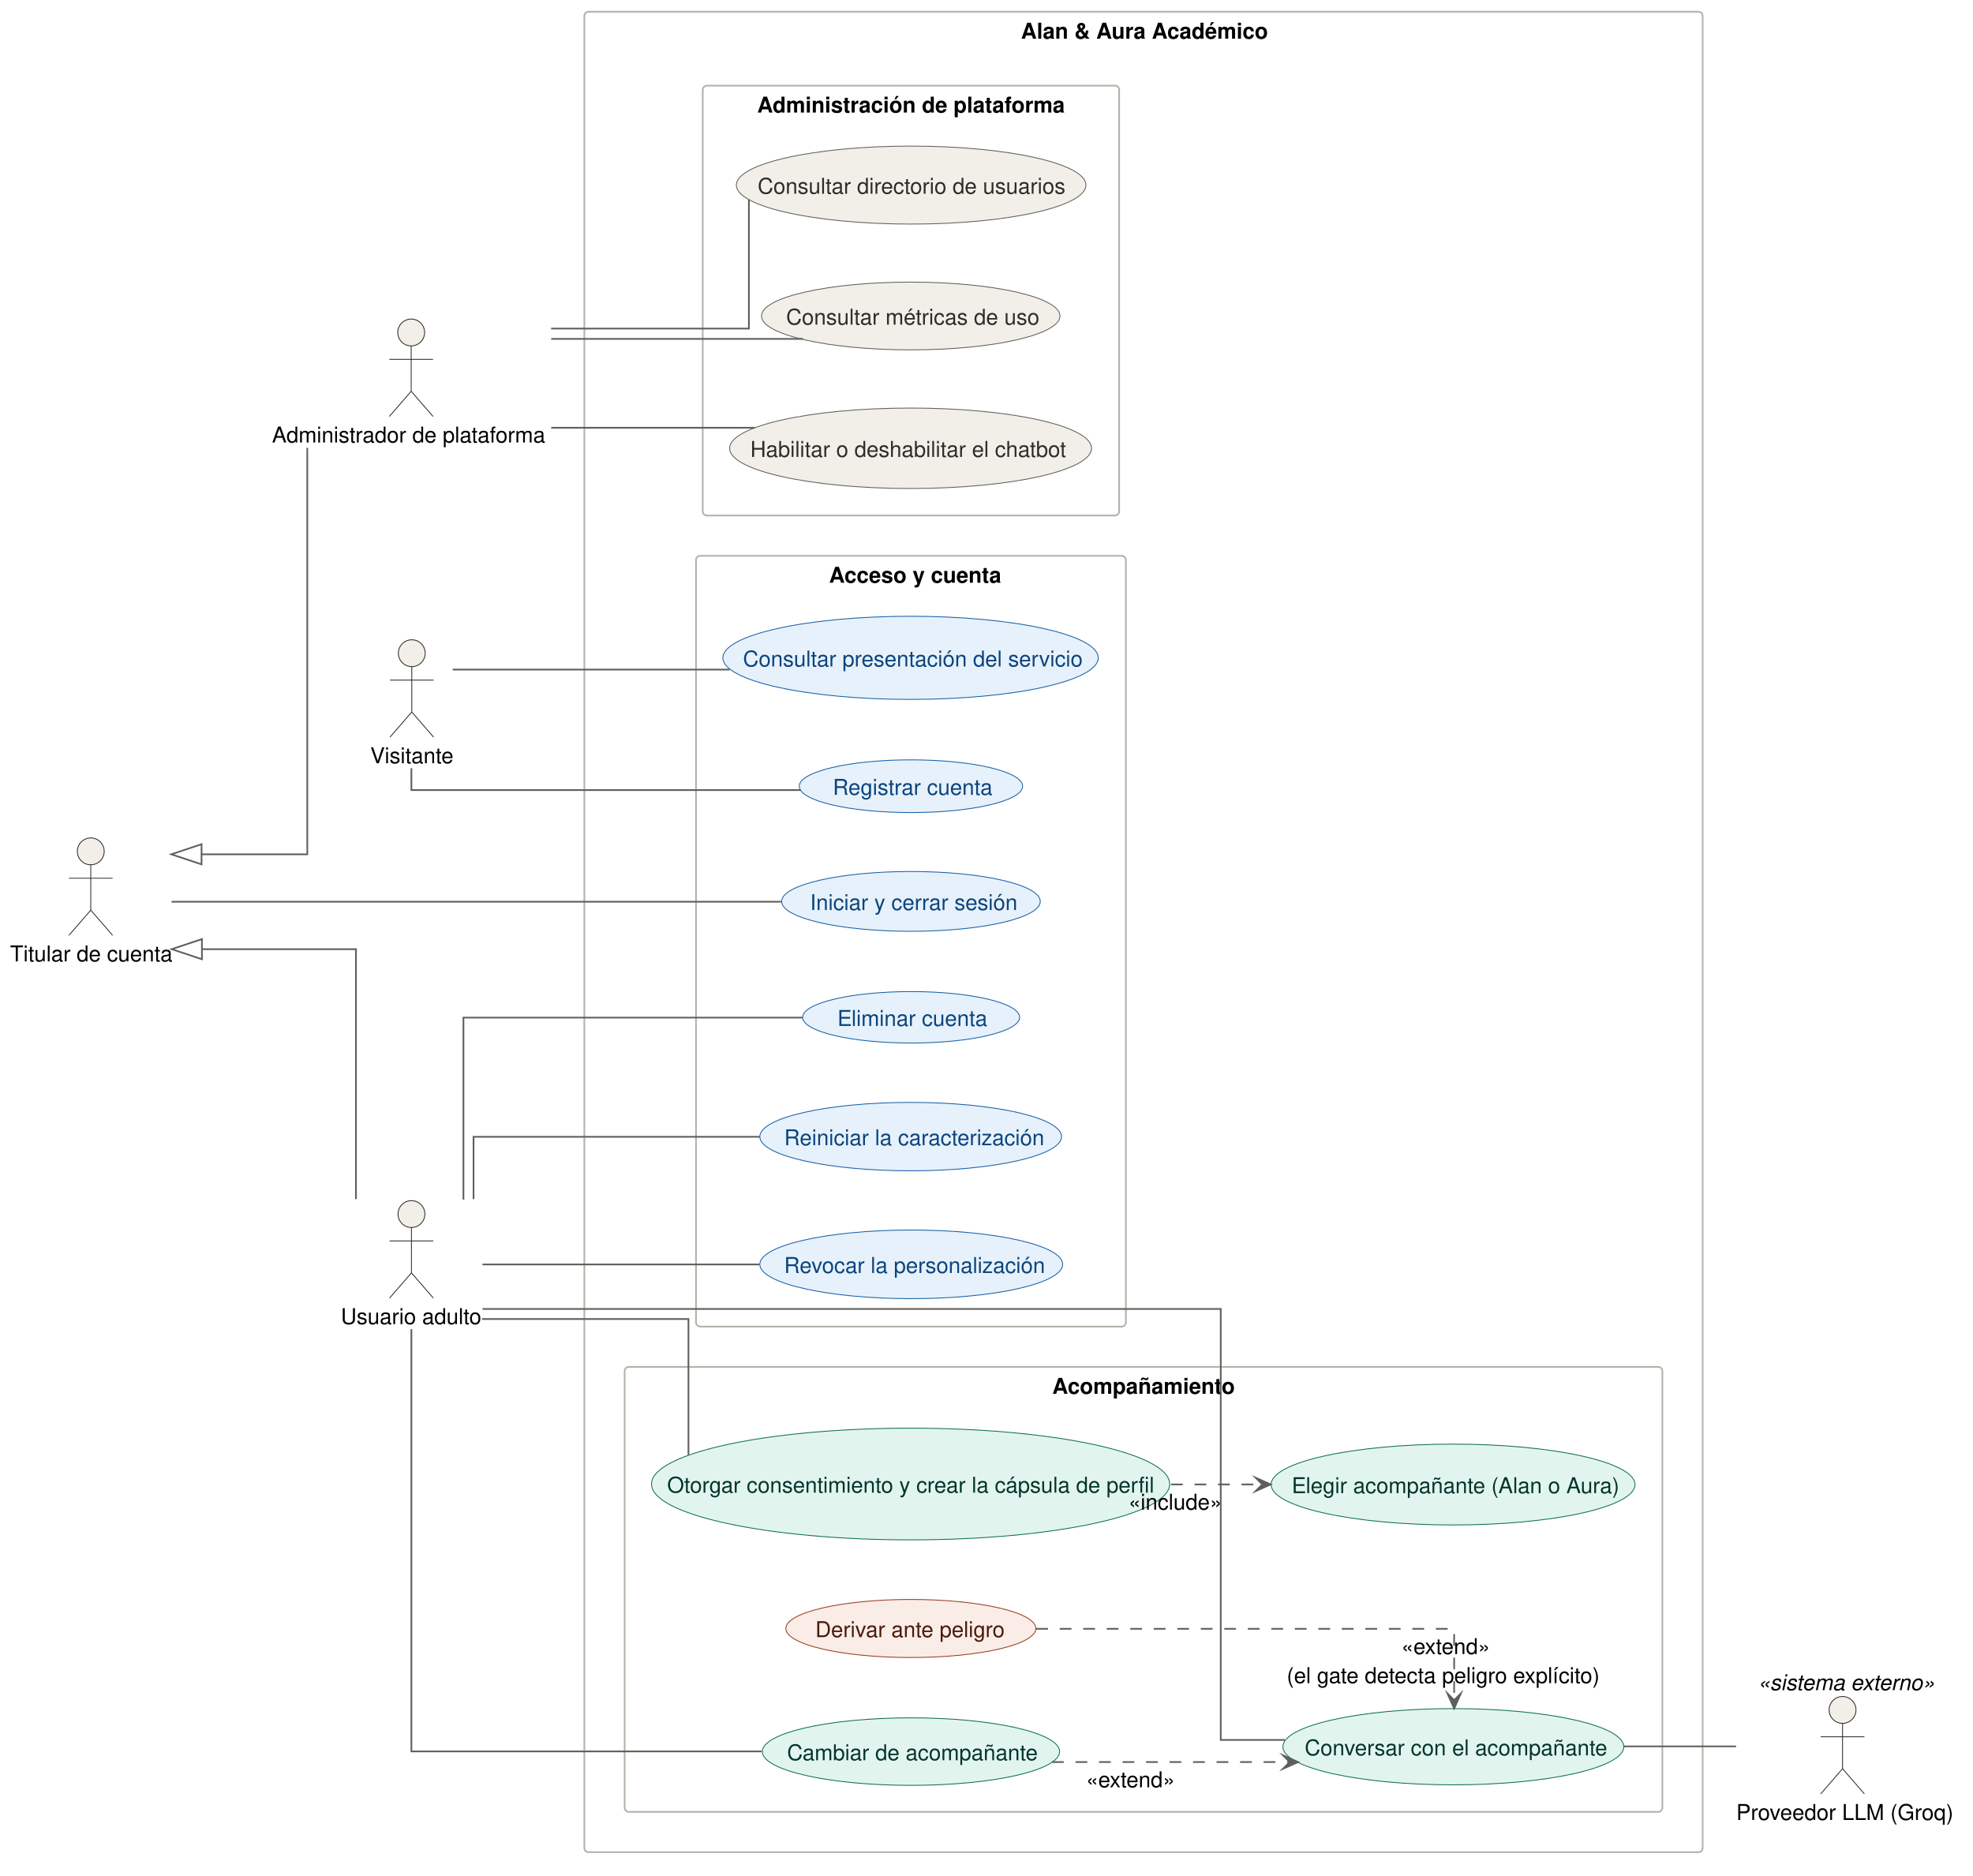
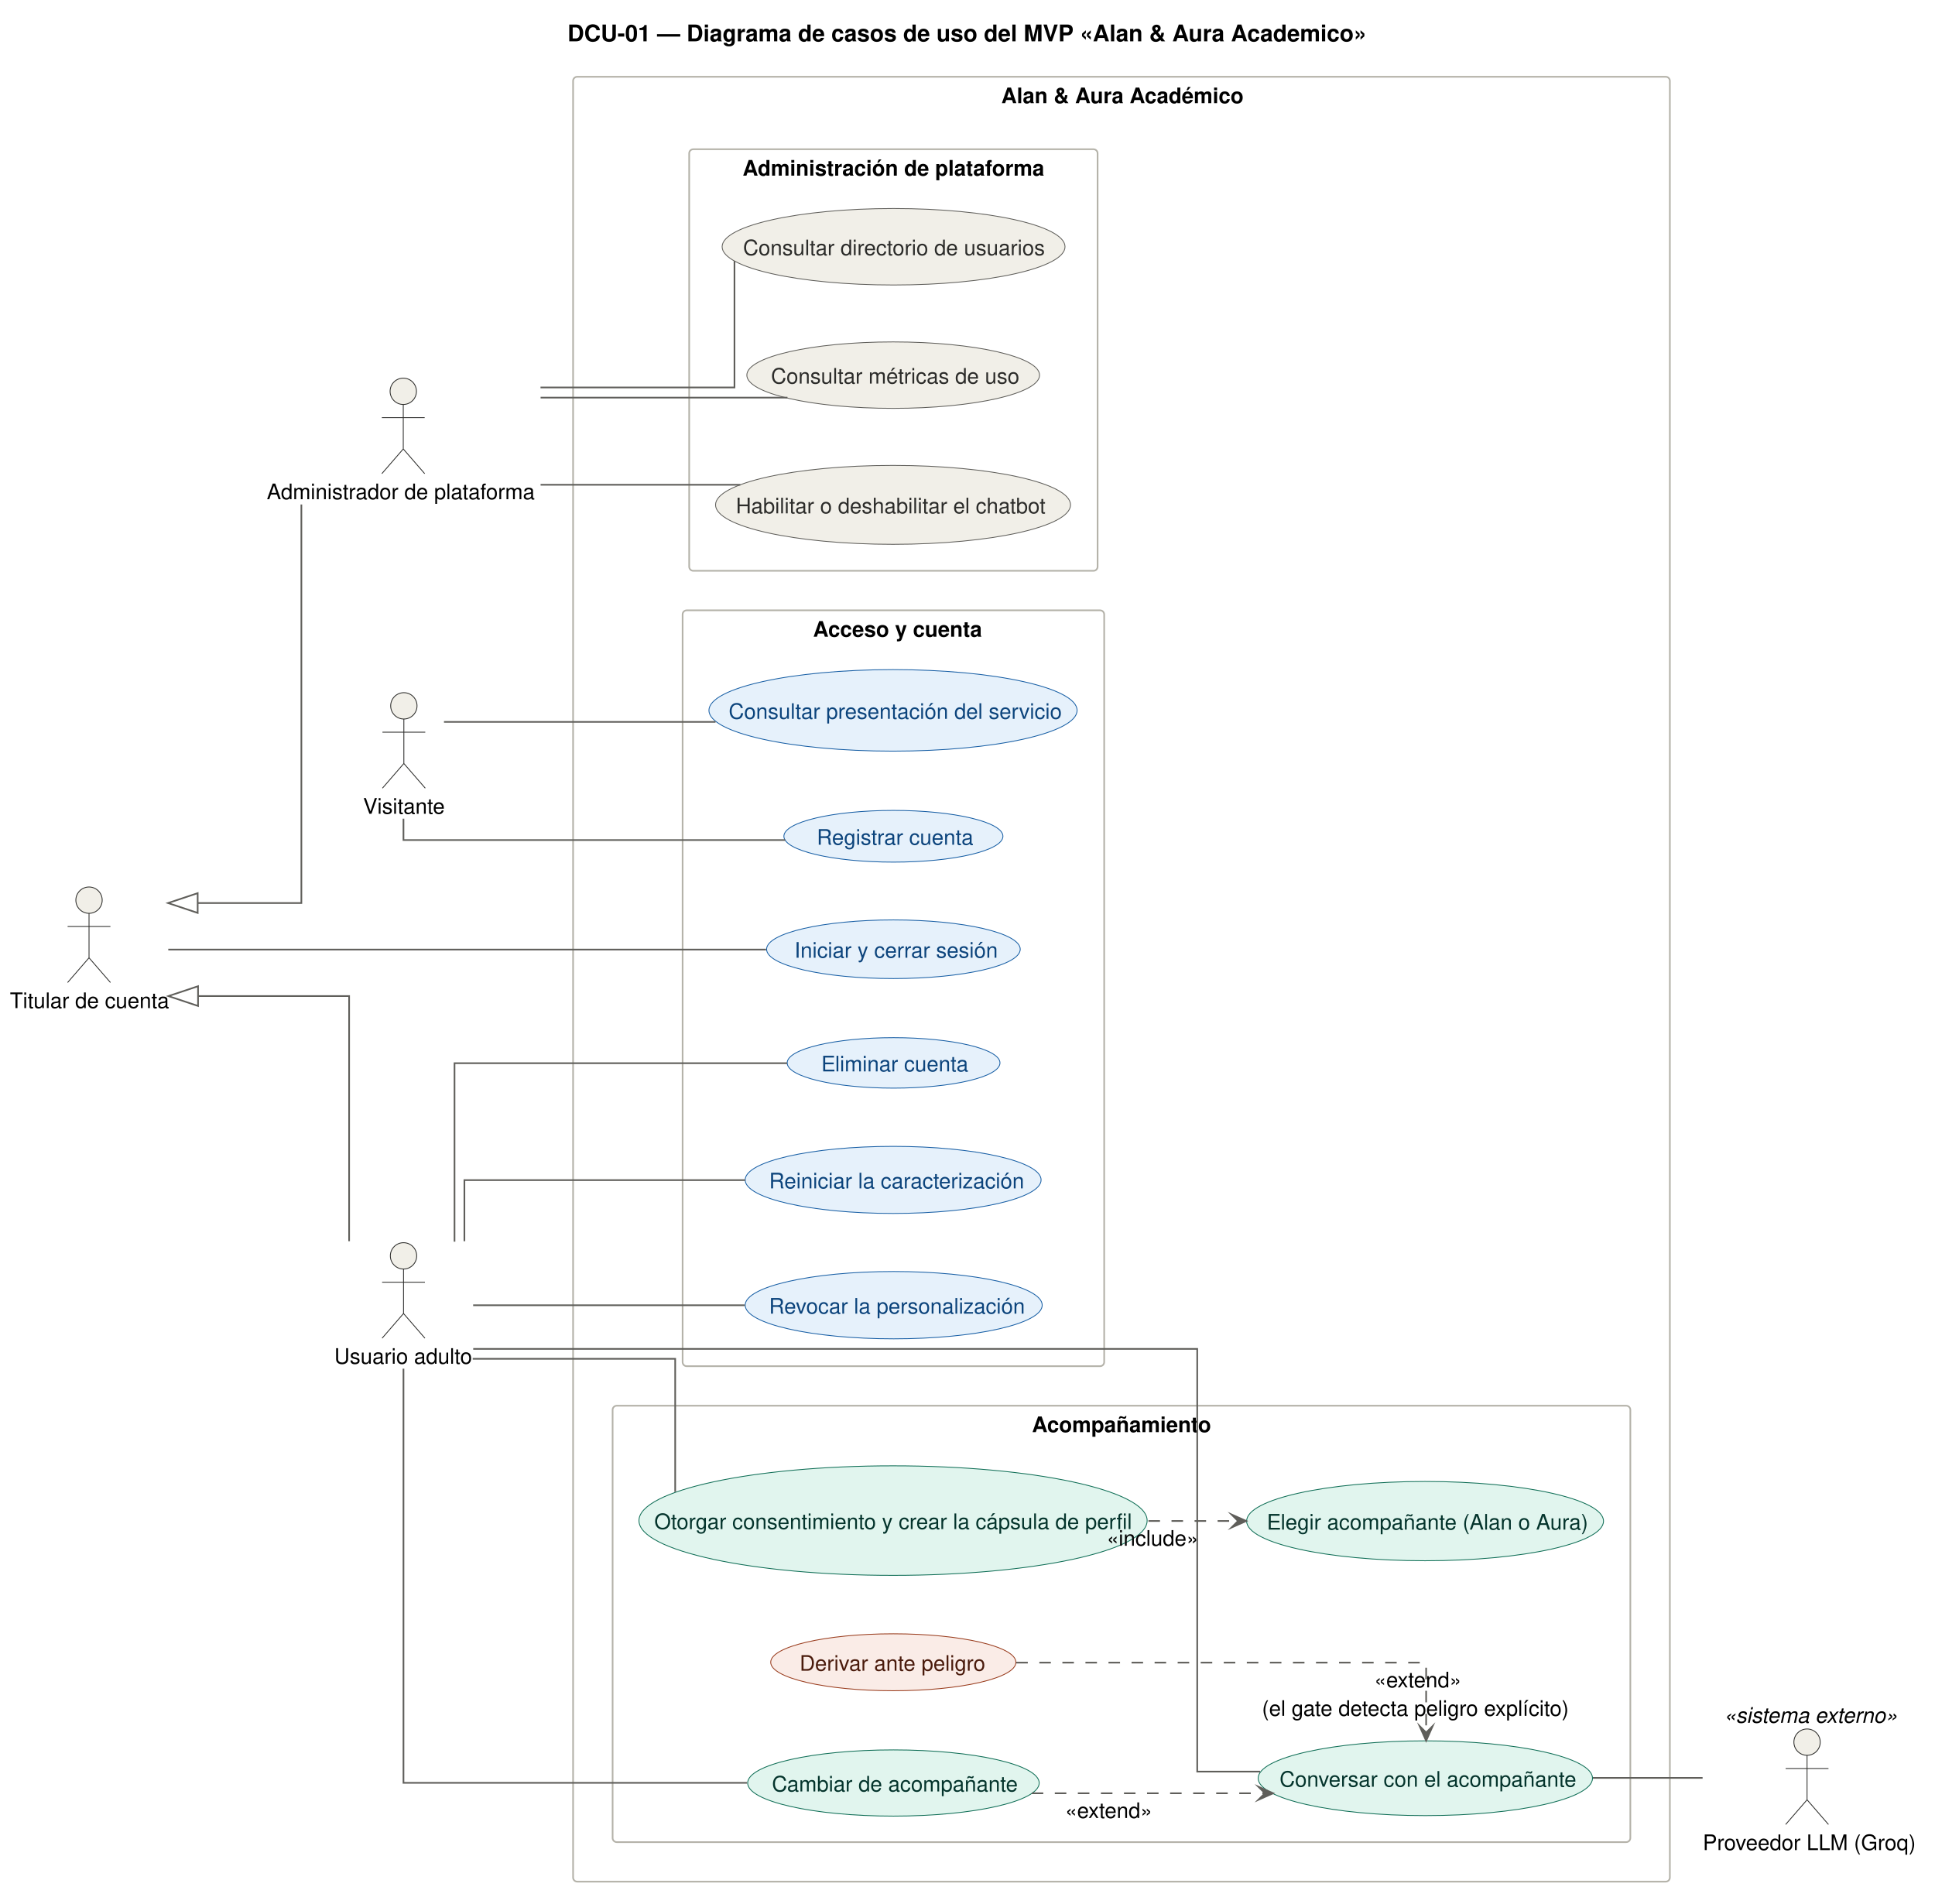
- <svg xmlns="http://www.w3.org/2000/svg" contentStyleType="text/css" data-diagram-type="DESCRIPTION" height="1117px" preserveAspectRatio="none" style="width:1175px;height:1117px;background:#FFFFFF;" version="1.1" viewBox="0 0 1175 1117" width="1175px" zoomAndPan="magnify">
+ <svg xmlns="http://www.w3.org/2000/svg" contentStyleType="text/css" data-diagram-type="DESCRIPTION" height="1156px" preserveAspectRatio="none" style="width:1175px;height:1156px;background:#FFFFFF;" version="1.1" viewBox="0 0 1175 1156" width="1175px" zoomAndPan="magnify">
  <defs />
  <g>
-     <g class="cluster" data-qualified-name="Alan . Aura Acad.mico" data-source-line="24" id="ent0008">
-       <rect fill="none" height="1096" rx="2.5" ry="2.5" style="stroke:#B4B2A9;stroke-width:1;" width="666" x="348" y="7" />
-       <text fill="#000000" font-family="Segoe UI, Helvetica, Arial, sans-serif" font-size="13" font-weight="700" lengthAdjust="spacing" textLength="145.92" x="608.04" y="23.028">Alan &amp; Aura Académico</text>
+     <g class="title" data-source-line="3">
+       <text fill="#000000" font-family="Segoe UI, Helvetica, Arial, sans-serif" font-size="14" font-weight="700" lengthAdjust="spacing" textLength="479.445" x="344.589" y="25.107">DCU-01 — Diagrama de casos de uso del MVP «Alan &amp; Aura Academico»</text>
    </g>
-     <g class="cluster" data-qualified-name="Alan . Aura Acad.mico.Acceso y cuenta" data-source-line="25" id="ent0009">
-       <rect fill="none" height="459" rx="2.5" ry="2.5" style="stroke:#B4B2A9;stroke-width:1;" width="256" x="414.5" y="331" />
-       <text fill="#000000" font-family="Segoe UI, Helvetica, Arial, sans-serif" font-size="13" font-weight="700" lengthAdjust="spacing" textLength="97.544" x="493.728" y="347.028">Acceso y cuenta</text>
+     <g class="cluster" data-qualified-name="Alan . Aura Acad.mico" data-source-line="28" id="ent0008">
+       <rect fill="none" height="1096" rx="2.5" ry="2.5" style="stroke:#B4B2A9;stroke-width:1;" width="666" x="348" y="46.621" />
+       <text fill="#000000" font-family="Segoe UI, Helvetica, Arial, sans-serif" font-size="13" font-weight="700" lengthAdjust="spacing" textLength="145.92" x="608.04" y="62.649">Alan &amp; Aura Académico</text>
    </g>
-     <g class="cluster" data-qualified-name="Alan . Aura Acad.mico.Acompa.amiento" data-source-line="33" id="ent0016">
-       <rect fill="none" height="265" rx="2.5" ry="2.5" style="stroke:#B4B2A9;stroke-width:1;" width="618" x="372" y="814" />
-       <text fill="#000000" font-family="Segoe UI, Helvetica, Arial, sans-serif" font-size="13" font-weight="700" lengthAdjust="spacing" textLength="108.659" x="626.67" y="830.028">Acompañamiento</text>
+     <g class="cluster" data-qualified-name="Alan . Aura Acad.mico.Acceso y cuenta" data-source-line="29" id="ent0009">
+       <rect fill="none" height="459" rx="2.5" ry="2.5" style="stroke:#B4B2A9;stroke-width:1;" width="256" x="414.5" y="370.621" />
+       <text fill="#000000" font-family="Segoe UI, Helvetica, Arial, sans-serif" font-size="13" font-weight="700" lengthAdjust="spacing" textLength="97.544" x="493.728" y="386.649">Acceso y cuenta</text>
    </g>
-     <g class="cluster" data-qualified-name="Alan . Aura Acad.mico.Administraci.n de plataforma" data-source-line="40" id="ent0022">
-       <rect fill="none" height="256" rx="2.5" ry="2.5" style="stroke:#B4B2A9;stroke-width:1;" width="248" x="418.5" y="51" />
-       <text fill="#000000" font-family="Segoe UI, Helvetica, Arial, sans-serif" font-size="13" font-weight="700" lengthAdjust="spacing" textLength="183.105" x="450.948" y="67.028">Administración de plataforma</text>
+     <g class="cluster" data-qualified-name="Alan . Aura Acad.mico.Acompa.amiento" data-source-line="37" id="ent0016">
+       <rect fill="none" height="265" rx="2.5" ry="2.5" style="stroke:#B4B2A9;stroke-width:1;" width="618" x="372" y="853.621" />
+       <text fill="#000000" font-family="Segoe UI, Helvetica, Arial, sans-serif" font-size="13" font-weight="700" lengthAdjust="spacing" textLength="108.659" x="626.67" y="869.649">Acompañamiento</text>
    </g>
-     <g class="entity" data-qualified-name="Alan . Aura Acad.mico.Acceso y cuenta.CU_Pres" data-source-line="26" id="ent0010">
-       <ellipse cx="542.272" cy="391.754" fill="#E6F1FB" rx="111.772" ry="24.754" style="stroke:#185FA5;stroke-width:0.5;" />
-       <text fill="#0C447C" font-family="Segoe UI, Helvetica, Arial, sans-serif" font-size="13" lengthAdjust="spacing" textLength="199.627" x="442.459" y="396.9">Consultar presentación del servicio</text>
+     <g class="cluster" data-qualified-name="Alan . Aura Acad.mico.Administraci.n de plataforma" data-source-line="44" id="ent0022">
+       <rect fill="none" height="256" rx="2.5" ry="2.5" style="stroke:#B4B2A9;stroke-width:1;" width="248" x="418.5" y="90.621" />
+       <text fill="#000000" font-family="Segoe UI, Helvetica, Arial, sans-serif" font-size="13" font-weight="700" lengthAdjust="spacing" textLength="183.105" x="450.948" y="106.649">Administración de plataforma</text>
    </g>
-     <g class="entity" data-qualified-name="Alan . Aura Acad.mico.Acceso y cuenta.CU_Reg" data-source-line="27" id="ent0011">
-       <ellipse cx="542.508" cy="468.202" fill="#E6F1FB" rx="66.508" ry="15.701" style="stroke:#185FA5;stroke-width:0.5;" />
-       <text fill="#0C447C" font-family="Segoe UI, Helvetica, Arial, sans-serif" font-size="13" lengthAdjust="spacing" textLength="93.05" x="495.982" y="473.347">Registrar cuenta</text>
+     <g class="entity" data-qualified-name="Alan . Aura Acad.mico.Acceso y cuenta.CU_Pres" data-source-line="30" id="ent0010">
+       <ellipse cx="542.272" cy="431.375" fill="#E6F1FB" rx="111.772" ry="24.754" style="stroke:#185FA5;stroke-width:0.5;" />
+       <text fill="#0C447C" font-family="Segoe UI, Helvetica, Arial, sans-serif" font-size="13" lengthAdjust="spacing" textLength="199.627" x="442.459" y="436.521">Consultar presentación del servicio</text>
    </g>
-     <g class="entity" data-qualified-name="Alan . Aura Acad.mico.Acceso y cuenta.CU_Login" data-source-line="28" id="ent0012">
-       <ellipse cx="542.513" cy="536.803" fill="#E6F1FB" rx="77.013" ry="17.803" style="stroke:#185FA5;stroke-width:0.5;" />
-       <text fill="#0C447C" font-family="Segoe UI, Helvetica, Arial, sans-serif" font-size="13" lengthAdjust="spacing" textLength="120.155" x="482.435" y="541.948">Iniciar y cerrar sesión</text>
+     <g class="entity" data-qualified-name="Alan . Aura Acad.mico.Acceso y cuenta.CU_Reg" data-source-line="31" id="ent0011">
+       <ellipse cx="542.508" cy="507.823" fill="#E6F1FB" rx="66.508" ry="15.701" style="stroke:#185FA5;stroke-width:0.5;" />
+       <text fill="#0C447C" font-family="Segoe UI, Helvetica, Arial, sans-serif" font-size="13" lengthAdjust="spacing" textLength="93.05" x="495.982" y="512.968">Registrar cuenta</text>
    </g>
-     <g class="entity" data-qualified-name="Alan . Aura Acad.mico.Acceso y cuenta.CU_Elim" data-source-line="29" id="ent0013">
-       <ellipse cx="542.613" cy="605.823" fill="#E6F1FB" rx="64.613" ry="15.323" style="stroke:#185FA5;stroke-width:0.5;" />
-       <text fill="#0C447C" font-family="Segoe UI, Helvetica, Arial, sans-serif" font-size="13" lengthAdjust="spacing" textLength="87.807" x="498.709" y="610.968">Eliminar cuenta</text>
+     <g class="entity" data-qualified-name="Alan . Aura Acad.mico.Acceso y cuenta.CU_Login" data-source-line="32" id="ent0012">
+       <ellipse cx="542.513" cy="576.424" fill="#E6F1FB" rx="77.013" ry="17.803" style="stroke:#185FA5;stroke-width:0.5;" />
+       <text fill="#0C447C" font-family="Segoe UI, Helvetica, Arial, sans-serif" font-size="13" lengthAdjust="spacing" textLength="120.155" x="482.435" y="581.569">Iniciar y cerrar sesión</text>
    </g>
-     <g class="entity" data-qualified-name="Alan . Aura Acad.mico.Acceso y cuenta.CU_Reinit" data-source-line="30" id="ent0014">
-       <ellipse cx="542.347" cy="676.869" fill="#E6F1FB" rx="89.847" ry="20.369" style="stroke:#185FA5;stroke-width:0.5;" />
-       <text fill="#0C447C" font-family="Segoe UI, Helvetica, Arial, sans-serif" font-size="13" lengthAdjust="spacing" textLength="150.649" x="467.022" y="682.015">Reiniciar la caracterización</text>
+     <g class="entity" data-qualified-name="Alan . Aura Acad.mico.Acceso y cuenta.CU_Elim" data-source-line="33" id="ent0013">
+       <ellipse cx="542.613" cy="645.444" fill="#E6F1FB" rx="64.613" ry="15.323" style="stroke:#185FA5;stroke-width:0.5;" />
+       <text fill="#0C447C" font-family="Segoe UI, Helvetica, Arial, sans-serif" font-size="13" lengthAdjust="spacing" textLength="87.807" x="498.709" y="650.589">Eliminar cuenta</text>
    </g>
-     <g class="entity" data-qualified-name="Alan . Aura Acad.mico.Acceso y cuenta.CU_Revoc" data-source-line="31" id="ent0015">
-       <ellipse cx="542.683" cy="752.937" fill="#E6F1FB" rx="90.183" ry="20.437" style="stroke:#185FA5;stroke-width:0.5;" />
-       <text fill="#0C447C" font-family="Segoe UI, Helvetica, Arial, sans-serif" font-size="13" lengthAdjust="spacing" textLength="151.423" x="466.971" y="758.082">Revocar la personalización</text>
+     <g class="entity" data-qualified-name="Alan . Aura Acad.mico.Acceso y cuenta.CU_Reinit" data-source-line="34" id="ent0014">
+       <ellipse cx="542.347" cy="716.49" fill="#E6F1FB" rx="89.847" ry="20.369" style="stroke:#185FA5;stroke-width:0.5;" />
+       <text fill="#0C447C" font-family="Segoe UI, Helvetica, Arial, sans-serif" font-size="13" lengthAdjust="spacing" textLength="150.649" x="467.022" y="721.636">Reiniciar la caracterización</text>
    </g>
-     <g class="entity" data-qualified-name="Alan . Aura Acad.mico.Acompa.amiento.CU_Onb" data-source-line="34" id="ent0017">
-       <ellipse cx="542.294" cy="883.759" fill="#E1F5EE" rx="154.294" ry="33.259" style="stroke:#0F6E56;stroke-width:0.5;" />
-       <text fill="#04342C" font-family="Segoe UI, Helvetica, Arial, sans-serif" font-size="13" lengthAdjust="spacing" textLength="289.974" x="397.307" y="888.904">Otorgar consentimiento y crear la cápsula de perfil</text>
+     <g class="entity" data-qualified-name="Alan . Aura Acad.mico.Acceso y cuenta.CU_Revoc" data-source-line="35" id="ent0015">
+       <ellipse cx="542.683" cy="792.558" fill="#E6F1FB" rx="90.183" ry="20.437" style="stroke:#185FA5;stroke-width:0.5;" />
+       <text fill="#0C447C" font-family="Segoe UI, Helvetica, Arial, sans-serif" font-size="13" lengthAdjust="spacing" textLength="151.423" x="466.971" y="797.703">Revocar la personalización</text>
    </g>
-     <g class="entity" data-qualified-name="Alan . Aura Acad.mico.Acompa.amiento.CU_Elegir" data-source-line="35" id="ent0018">
-       <ellipse cx="865.355" cy="884.071" fill="#E1F5EE" rx="108.355" ry="24.071" style="stroke:#0F6E56;stroke-width:0.5;" />
-       <text fill="#04342C" font-family="Segoe UI, Helvetica, Arial, sans-serif" font-size="13" lengthAdjust="spacing" textLength="192.156" x="769.277" y="889.216">Elegir acompañante (Alan o Aura)</text>
+     <g class="entity" data-qualified-name="Alan . Aura Acad.mico.Acompa.amiento.CU_Onb" data-source-line="38" id="ent0017">
+       <ellipse cx="542.294" cy="923.38" fill="#E1F5EE" rx="154.294" ry="33.259" style="stroke:#0F6E56;stroke-width:0.5;" />
+       <text fill="#04342C" font-family="Segoe UI, Helvetica, Arial, sans-serif" font-size="13" lengthAdjust="spacing" textLength="289.974" x="397.307" y="928.525">Otorgar consentimiento y crear la cápsula de perfil</text>
    </g>
-     <g class="entity" data-qualified-name="Alan . Aura Acad.mico.Acompa.amiento.CU_Chat" data-source-line="36" id="ent0019">
-       <ellipse cx="865.515" cy="1040.203" fill="#E1F5EE" rx="101.515" ry="22.703" style="stroke:#0F6E56;stroke-width:0.5;" />
-       <text fill="#04342C" font-family="Segoe UI, Helvetica, Arial, sans-serif" font-size="13" lengthAdjust="spacing" textLength="177.049" x="776.99" y="1045.349">Conversar con el acompañante</text>
+     <g class="entity" data-qualified-name="Alan . Aura Acad.mico.Acompa.amiento.CU_Elegir" data-source-line="39" id="ent0018">
+       <ellipse cx="865.355" cy="923.692" fill="#E1F5EE" rx="108.355" ry="24.071" style="stroke:#0F6E56;stroke-width:0.5;" />
+       <text fill="#04342C" font-family="Segoe UI, Helvetica, Arial, sans-serif" font-size="13" lengthAdjust="spacing" textLength="192.156" x="769.277" y="928.838">Elegir acompañante (Alan o Aura)</text>
    </g>
-     <g class="entity" data-qualified-name="Alan . Aura Acad.mico.Acompa.amiento.CU_Cambiar" data-source-line="37" id="ent0020">
-       <ellipse cx="542.521" cy="1043.104" fill="#E1F5EE" rx="88.521" ry="20.104" style="stroke:#0F6E56;stroke-width:0.5;" />
-       <text fill="#04342C" font-family="Segoe UI, Helvetica, Arial, sans-serif" font-size="13" lengthAdjust="spacing" textLength="147.583" x="468.729" y="1048.25">Cambiar de acompañante</text>
+     <g class="entity" data-qualified-name="Alan . Aura Acad.mico.Acompa.amiento.CU_Chat" data-source-line="40" id="ent0019">
+       <ellipse cx="865.515" cy="1079.824" fill="#E1F5EE" rx="101.515" ry="22.703" style="stroke:#0F6E56;stroke-width:0.5;" />
+       <text fill="#04342C" font-family="Segoe UI, Helvetica, Arial, sans-serif" font-size="13" lengthAdjust="spacing" textLength="177.049" x="776.99" y="1084.97">Conversar con el acompañante</text>
    </g>
-     <g class="entity" data-qualified-name="Alan . Aura Acad.mico.Acompa.amiento.CU_Deriv" data-source-line="38" id="ent0021">
-       <ellipse cx="542.446" cy="969.789" fill="#FAECE7" rx="74.446" ry="17.289" style="stroke:#993C1D;stroke-width:0.5;" />
-       <text fill="#4A1B0C" font-family="Segoe UI, Helvetica, Arial, sans-serif" font-size="13" lengthAdjust="spacing" textLength="113.769" x="485.561" y="974.935">Derivar ante peligro</text>
+     <g class="entity" data-qualified-name="Alan . Aura Acad.mico.Acompa.amiento.CU_Cambiar" data-source-line="41" id="ent0020">
+       <ellipse cx="542.521" cy="1082.725" fill="#E1F5EE" rx="88.521" ry="20.104" style="stroke:#0F6E56;stroke-width:0.5;" />
+       <text fill="#04342C" font-family="Segoe UI, Helvetica, Arial, sans-serif" font-size="13" lengthAdjust="spacing" textLength="147.583" x="468.729" y="1087.871">Cambiar de acompañante</text>
    </g>
-     <g class="entity" data-qualified-name="Alan . Aura Acad.mico.Administraci.n de plataforma.CU_Dir" data-source-line="41" id="ent0023">
-       <ellipse cx="542.607" cy="110.221" fill="#F1EFE8" rx="104.107" ry="23.221" style="stroke:#5F5E5A;stroke-width:0.5;" />
-       <text fill="#2C2C2A" font-family="Segoe UI, Helvetica, Arial, sans-serif" font-size="13" lengthAdjust="spacing" textLength="182.8" x="451.207" y="115.367">Consultar directorio de usuarios</text>
+     <g class="entity" data-qualified-name="Alan . Aura Acad.mico.Acompa.amiento.CU_Deriv" data-source-line="42" id="ent0021">
+       <ellipse cx="542.446" cy="1009.41" fill="#FAECE7" rx="74.446" ry="17.289" style="stroke:#993C1D;stroke-width:0.5;" />
+       <text fill="#4A1B0C" font-family="Segoe UI, Helvetica, Arial, sans-serif" font-size="13" lengthAdjust="spacing" textLength="113.769" x="485.561" y="1014.556">Derivar ante peligro</text>
    </g>
-     <g class="entity" data-qualified-name="Alan . Aura Acad.mico.Administraci.n de plataforma.CU_Met" data-source-line="42" id="ent0024">
-       <ellipse cx="542.38" cy="188.176" fill="#F1EFE8" rx="88.88" ry="20.176" style="stroke:#5F5E5A;stroke-width:0.5;" />
-       <text fill="#2C2C2A" font-family="Segoe UI, Helvetica, Arial, sans-serif" font-size="13" lengthAdjust="spacing" textLength="148.415" x="468.173" y="193.321">Consultar métricas de uso</text>
+     <g class="entity" data-qualified-name="Alan . Aura Acad.mico.Administraci.n de plataforma.CU_Dir" data-source-line="45" id="ent0023">
+       <ellipse cx="542.607" cy="149.842" fill="#F1EFE8" rx="104.107" ry="23.221" style="stroke:#5F5E5A;stroke-width:0.5;" />
+       <text fill="#2C2C2A" font-family="Segoe UI, Helvetica, Arial, sans-serif" font-size="13" lengthAdjust="spacing" textLength="182.8" x="451.207" y="154.988">Consultar directorio de usuarios</text>
    </g>
-     <g class="entity" data-qualified-name="Alan . Aura Acad.mico.Administraci.n de plataforma.CU_Kill" data-source-line="43" id="ent0025">
-       <ellipse cx="542.279" cy="266.956" fill="#F1EFE8" rx="107.779" ry="23.956" style="stroke:#5F5E5A;stroke-width:0.5;" />
-       <text fill="#2C2C2A" font-family="Segoe UI, Helvetica, Arial, sans-serif" font-size="13" lengthAdjust="spacing" textLength="190.893" x="446.833" y="272.101">Habilitar o deshabilitar el chatbot</text>
+     <g class="entity" data-qualified-name="Alan . Aura Acad.mico.Administraci.n de plataforma.CU_Met" data-source-line="46" id="ent0024">
+       <ellipse cx="542.38" cy="227.797" fill="#F1EFE8" rx="88.88" ry="20.176" style="stroke:#5F5E5A;stroke-width:0.5;" />
+       <text fill="#2C2C2A" font-family="Segoe UI, Helvetica, Arial, sans-serif" font-size="13" lengthAdjust="spacing" textLength="148.415" x="468.173" y="232.943">Consultar métricas de uso</text>
    </g>
-     <g class="entity" data-qualified-name="Visitante" data-source-line="15" id="ent0001">
-       <ellipse cx="245.234" cy="389" fill="#F1EFE8" rx="8" ry="8" style="stroke:#2C2C2A;stroke-width:0.5;" />
-       <path d="M245.234,397 L245.234,424 M232.234,405 L258.234,405 M245.234,424 L232.234,439 M245.234,424 L258.234,439" fill="none" style="stroke:#2C2C2A;stroke-width:0.5;" />
-       <text fill="#000000" font-family="Segoe UI, Helvetica, Arial, sans-serif" font-size="13" lengthAdjust="spacing" textLength="49.467" x="220.5" y="454.528">Visitante</text>
+     <g class="entity" data-qualified-name="Alan . Aura Acad.mico.Administraci.n de plataforma.CU_Kill" data-source-line="47" id="ent0025">
+       <ellipse cx="542.279" cy="306.577" fill="#F1EFE8" rx="107.779" ry="23.956" style="stroke:#5F5E5A;stroke-width:0.5;" />
+       <text fill="#2C2C2A" font-family="Segoe UI, Helvetica, Arial, sans-serif" font-size="13" lengthAdjust="spacing" textLength="190.893" x="446.833" y="311.722">Habilitar o deshabilitar el chatbot</text>
    </g>
-     <g class="entity" data-qualified-name="Titular" data-source-line="16" id="ent0002">
-       <ellipse cx="54.058" cy="507" fill="#F1EFE8" rx="8" ry="8" style="stroke:#2C2C2A;stroke-width:0.5;" />
-       <path d="M54.058,515 L54.058,542 M41.058,523 L67.058,523 M54.058,542 L41.058,557 M54.058,542 L67.058,557" fill="none" style="stroke:#2C2C2A;stroke-width:0.5;" />
-       <text fill="#000000" font-family="Segoe UI, Helvetica, Arial, sans-serif" font-size="13" lengthAdjust="spacing" textLength="96.116" x="6" y="572.528">Titular de cuenta</text>
+     <g class="entity" data-qualified-name="Visitante" data-source-line="19" id="ent0001">
+       <ellipse cx="245.234" cy="428.621" fill="#F1EFE8" rx="8" ry="8" style="stroke:#2C2C2A;stroke-width:0.5;" />
+       <path d="M245.234,436.621 L245.234,463.621 M232.234,444.621 L258.234,444.621 M245.234,463.621 L232.234,478.621 M245.234,463.621 L258.234,478.621" fill="none" style="stroke:#2C2C2A;stroke-width:0.5;" />
+       <text fill="#000000" font-family="Segoe UI, Helvetica, Arial, sans-serif" font-size="13" lengthAdjust="spacing" textLength="49.467" x="220.5" y="494.149">Visitante</text>
    </g>
-     <g class="entity" data-qualified-name="Usuario" data-source-line="17" id="ent0003">
-       <ellipse cx="245.031" cy="723" fill="#F1EFE8" rx="8" ry="8" style="stroke:#2C2C2A;stroke-width:0.5;" />
-       <path d="M245.031,731 L245.031,758 M232.031,739 L258.031,739 M245.031,758 L232.031,773 M245.031,758 L258.031,773" fill="none" style="stroke:#2C2C2A;stroke-width:0.5;" />
-       <text fill="#000000" font-family="Segoe UI, Helvetica, Arial, sans-serif" font-size="13" lengthAdjust="spacing" textLength="84.062" x="203" y="788.528">Usuario adulto</text>
+     <g class="entity" data-qualified-name="Titular" data-source-line="20" id="ent0002">
+       <ellipse cx="54.058" cy="546.621" fill="#F1EFE8" rx="8" ry="8" style="stroke:#2C2C2A;stroke-width:0.5;" />
+       <path d="M54.058,554.621 L54.058,581.621 M41.058,562.621 L67.058,562.621 M54.058,581.621 L41.058,596.621 M54.058,581.621 L67.058,596.621" fill="none" style="stroke:#2C2C2A;stroke-width:0.5;" />
+       <text fill="#000000" font-family="Segoe UI, Helvetica, Arial, sans-serif" font-size="13" lengthAdjust="spacing" textLength="96.116" x="6" y="612.149">Titular de cuenta</text>
    </g>
-     <g class="entity" data-qualified-name="Admin" data-source-line="18" id="ent0004">
-       <ellipse cx="244.878" cy="198" fill="#F1EFE8" rx="8" ry="8" style="stroke:#2C2C2A;stroke-width:0.5;" />
-       <path d="M244.878,206 L244.878,233 M231.878,214 L257.878,214 M244.878,233 L231.878,248 M244.878,233 L257.878,248" fill="none" style="stroke:#2C2C2A;stroke-width:0.5;" />
-       <text fill="#000000" font-family="Segoe UI, Helvetica, Arial, sans-serif" font-size="13" lengthAdjust="spacing" textLength="165.756" x="162" y="263.528">Administrador de plataforma</text>
+     <g class="entity" data-qualified-name="Usuario" data-source-line="21" id="ent0003">
+       <ellipse cx="245.031" cy="762.621" fill="#F1EFE8" rx="8" ry="8" style="stroke:#2C2C2A;stroke-width:0.5;" />
+       <path d="M245.031,770.621 L245.031,797.621 M232.031,778.621 L258.031,778.621 M245.031,797.621 L232.031,812.621 M245.031,797.621 L258.031,812.621" fill="none" style="stroke:#2C2C2A;stroke-width:0.5;" />
+       <text fill="#000000" font-family="Segoe UI, Helvetica, Arial, sans-serif" font-size="13" lengthAdjust="spacing" textLength="84.062" x="203" y="828.149">Usuario adulto</text>
    </g>
-     <g class="entity" data-qualified-name="LLM" data-source-line="19" id="ent0005">
-       <ellipse cx="1097.312" cy="1018.291" fill="#F1EFE8" rx="8" ry="8" style="stroke:#2C2C2A;stroke-width:0.5;" />
-       <path d="M1097.312,1026.291 L1097.312,1053.291 M1084.312,1034.291 L1110.312,1034.291 M1097.312,1053.291 L1084.312,1068.291 M1097.312,1053.291 L1110.312,1068.291" fill="none" style="stroke:#2C2C2A;stroke-width:0.5;" />
-       <text fill="#000000" font-family="Segoe UI, Helvetica, Arial, sans-serif" font-size="13" lengthAdjust="spacing" textLength="126.623" x="1034" y="1083.819">Proveedor LLM (Groq)</text>
-       <text fill="#000000" font-family="Segoe UI, Helvetica, Arial, sans-serif" font-size="13" font-style="italic" lengthAdjust="spacing" textLength="100.96" x="1046.832" y="1006.528">«sistema externo»</text>
+     <g class="entity" data-qualified-name="Admin" data-source-line="22" id="ent0004">
+       <ellipse cx="244.878" cy="237.621" fill="#F1EFE8" rx="8" ry="8" style="stroke:#2C2C2A;stroke-width:0.5;" />
+       <path d="M244.878,245.621 L244.878,272.621 M231.878,253.621 L257.878,253.621 M244.878,272.621 L231.878,287.621 M244.878,272.621 L257.878,287.621" fill="none" style="stroke:#2C2C2A;stroke-width:0.5;" />
+       <text fill="#000000" font-family="Segoe UI, Helvetica, Arial, sans-serif" font-size="13" lengthAdjust="spacing" textLength="165.756" x="162" y="303.149">Administrador de plataforma</text>
    </g>
-     <g class="link" data-entity-1="ent0002" data-entity-2="ent0003" data-link-type="extension" data-source-line="21" id="lnk6">
-       <path d="M120.26,565.25 C166.73,565.25 212,565.25 212,565.25 C212,565.25 212,659.1 212,714.1" fill="none" id="Titular-backto-Usuario" style="stroke:#5F5E5A;stroke-width:1;" />
-       <polygon fill="none" points="102.26,565.25,120.26,571.25,120.26,559.25,102.26,565.25" style="stroke:#5F5E5A;stroke-width:1;stroke-linejoin:miter;stroke-miterlimit:10;" />
+     <g class="entity" data-qualified-name="LLM" data-source-line="23" id="ent0005">
+       <ellipse cx="1097.312" cy="1057.912" fill="#F1EFE8" rx="8" ry="8" style="stroke:#2C2C2A;stroke-width:0.5;" />
+       <path d="M1097.312,1065.912 L1097.312,1092.912 M1084.312,1073.912 L1110.312,1073.912 M1097.312,1092.912 L1084.312,1107.912 M1097.312,1092.912 L1110.312,1107.912" fill="none" style="stroke:#2C2C2A;stroke-width:0.5;" />
+       <text fill="#000000" font-family="Segoe UI, Helvetica, Arial, sans-serif" font-size="13" lengthAdjust="spacing" textLength="126.623" x="1034" y="1123.44">Proveedor LLM (Groq)</text>
+       <text fill="#000000" font-family="Segoe UI, Helvetica, Arial, sans-serif" font-size="13" font-style="italic" lengthAdjust="spacing" textLength="100.96" x="1046.832" y="1046.149">«sistema externo»</text>
    </g>
-     <g class="link" data-entity-1="ent0002" data-entity-2="ent0004" data-link-type="extension" data-source-line="22" id="lnk7">
-       <path d="M120.03,508.75 C156.71,508.75 183,508.75 183,508.75 C183,508.75 183,343.76 183,266.74" fill="none" id="Titular-backto-Admin" style="stroke:#5F5E5A;stroke-width:1;" />
-       <polygon fill="none" points="102.03,508.75,120.03,514.75,120.03,502.75,102.03,508.75" style="stroke:#5F5E5A;stroke-width:1;stroke-linejoin:miter;stroke-miterlimit:10;" />
+     <g class="link" data-entity-1="ent0002" data-entity-2="ent0003" data-link-type="extension" data-source-line="25" id="lnk6">
+       <path d="M120.26,604.871 C166.73,604.871 212,604.871 212,604.871 C212,604.871 212,698.721 212,753.721" fill="none" id="Titular-backto-Usuario" style="stroke:#5F5E5A;stroke-width:1;" />
+       <polygon fill="none" points="102.26,604.871,120.26,610.871,120.26,598.871,102.26,604.871" style="stroke:#5F5E5A;stroke-width:1;stroke-linejoin:miter;stroke-miterlimit:10;" />
    </g>
-     <g class="link" data-entity-1="ent0001" data-entity-2="ent0010" data-link-type="association" data-source-line="47" id="lnk26">
-       <path d="M269.6,398.75 C305.59,398.75 374.8,398.75 434.51,398.75" fill="none" id="Visitante-CU_Pres" style="stroke:#5F5E5A;stroke-width:1;" />
+     <g class="link" data-entity-1="ent0002" data-entity-2="ent0004" data-link-type="extension" data-source-line="26" id="lnk7">
+       <path d="M120.03,548.371 C156.71,548.371 183,548.371 183,548.371 C183,548.371 183,383.381 183,306.361" fill="none" id="Titular-backto-Admin" style="stroke:#5F5E5A;stroke-width:1;" />
+       <polygon fill="none" points="102.03,548.371,120.03,554.371,120.03,542.371,102.03,548.371" style="stroke:#5F5E5A;stroke-width:1;stroke-linejoin:miter;stroke-miterlimit:10;" />
    </g>
-     <g class="link" data-entity-1="ent0001" data-entity-2="ent0011" data-link-type="association" data-source-line="48" id="lnk27">
-       <path d="M245,457.5 C245,464.96 245,470.5 245,470.5 C245,470.5 389.23,470.5 476.84,470.5" fill="none" id="Visitante-CU_Reg" style="stroke:#5F5E5A;stroke-width:1;" />
+     <g class="link" data-entity-1="ent0001" data-entity-2="ent0010" data-link-type="association" data-source-line="51" id="lnk26">
+       <path d="M269.6,438.371 C305.59,438.371 374.8,438.371 434.51,438.371" fill="none" id="Visitante-CU_Pres" style="stroke:#5F5E5A;stroke-width:1;" />
    </g>
-     <g class="link" data-entity-1="ent0002" data-entity-2="ent0012" data-link-type="association" data-source-line="49" id="lnk28">
-       <path d="M102.18,537 C186.9,537 363.25,537 465.2,537" fill="none" id="Titular-CU_Login" style="stroke:#5F5E5A;stroke-width:1;" />
+     <g class="link" data-entity-1="ent0001" data-entity-2="ent0011" data-link-type="association" data-source-line="52" id="lnk27">
+       <path d="M245,497.121 C245,504.581 245,510.121 245,510.121 C245,510.121 389.23,510.121 476.84,510.121" fill="none" id="Visitante-CU_Reg" style="stroke:#5F5E5A;stroke-width:1;" />
    </g>
-     <g class="link" data-entity-1="ent0003" data-entity-2="ent0017" data-link-type="association" data-source-line="50" id="lnk29">
-       <path d="M287.06,785.5 C335.95,785.5 410,785.5 410,785.5 C410,785.5 410,838.06 410,866.39" fill="none" id="Usuario-CU_Onb" style="stroke:#5F5E5A;stroke-width:1;" />
+     <g class="link" data-entity-1="ent0002" data-entity-2="ent0012" data-link-type="association" data-source-line="53" id="lnk28">
+       <path d="M102.18,576.621 C186.9,576.621 363.25,576.621 465.2,576.621" fill="none" id="Titular-CU_Login" style="stroke:#5F5E5A;stroke-width:1;" />
    </g>
-     <g class="link" data-entity-1="ent0003" data-entity-2="ent0019" data-link-type="association" data-source-line="51" id="lnk30">
-       <path d="M287.35,779.5 C404.97,779.5 727,779.5 727,779.5 C727,779.5 727,1036.17 727,1036.17 C727,1036.17 743.55,1036.17 765.21,1036.17" fill="none" id="Usuario-CU_Chat" style="stroke:#5F5E5A;stroke-width:1;" />
+     <g class="link" data-entity-1="ent0003" data-entity-2="ent0017" data-link-type="association" data-source-line="54" id="lnk29">
+       <path d="M287.06,825.121 C335.95,825.121 410,825.121 410,825.121 C410,825.121 410,877.681 410,906.011" fill="none" id="Usuario-CU_Onb" style="stroke:#5F5E5A;stroke-width:1;" />
    </g>
-     <g class="link" data-entity-1="ent0003" data-entity-2="ent0013" data-link-type="association" data-source-line="52" id="lnk31">
-       <path d="M276,714.38 C276,670.82 276,606 276,606 C276,606 399.12,606 477.99,606" fill="none" id="Usuario-CU_Elim" style="stroke:#5F5E5A;stroke-width:1;" />
+     <g class="link" data-entity-1="ent0003" data-entity-2="ent0019" data-link-type="association" data-source-line="55" id="lnk30">
+       <path d="M287.35,819.121 C404.97,819.121 727,819.121 727,819.121 C727,819.121 727,1075.791 727,1075.791 C727,1075.791 743.55,1075.791 765.21,1075.791" fill="none" id="Usuario-CU_Chat" style="stroke:#5F5E5A;stroke-width:1;" />
    </g>
-     <g class="link" data-entity-1="ent0003" data-entity-2="ent0014" data-link-type="association" data-source-line="53" id="lnk32">
-       <path d="M282,714.11 C282,695.41 282,677 282,677 C282,677 377.19,677 452.49,677" fill="none" id="Usuario-CU_Reinit" style="stroke:#5F5E5A;stroke-width:1;" />
+     <g class="link" data-entity-1="ent0003" data-entity-2="ent0013" data-link-type="association" data-source-line="56" id="lnk31">
+       <path d="M276,754.001 C276,710.441 276,645.621 276,645.621 C276,645.621 399.12,645.621 477.99,645.621" fill="none" id="Usuario-CU_Elim" style="stroke:#5F5E5A;stroke-width:1;" />
    </g>
-     <g class="link" data-entity-1="ent0003" data-entity-2="ent0015" data-link-type="association" data-source-line="54" id="lnk33">
-       <path d="M287.31,753 C330.06,753 397.45,753 452.24,753" fill="none" id="Usuario-CU_Revoc" style="stroke:#5F5E5A;stroke-width:1;" />
+     <g class="link" data-entity-1="ent0003" data-entity-2="ent0014" data-link-type="association" data-source-line="57" id="lnk32">
+       <path d="M282,753.731 C282,735.031 282,716.621 282,716.621 C282,716.621 377.19,716.621 452.49,716.621" fill="none" id="Usuario-CU_Reinit" style="stroke:#5F5E5A;stroke-width:1;" />
    </g>
-     <g class="link" data-entity-1="ent0003" data-entity-2="ent0020" data-link-type="association" data-source-line="55" id="lnk34">
-       <path d="M245,791.51 C245,870.4 245,1043 245,1043 C245,1043 365.98,1043 453.64,1043" fill="none" id="Usuario-CU_Cambiar" style="stroke:#5F5E5A;stroke-width:1;" />
+     <g class="link" data-entity-1="ent0003" data-entity-2="ent0015" data-link-type="association" data-source-line="58" id="lnk33">
+       <path d="M287.31,792.621 C330.06,792.621 397.45,792.621 452.24,792.621" fill="none" id="Usuario-CU_Revoc" style="stroke:#5F5E5A;stroke-width:1;" />
    </g>
-     <g class="link" data-entity-1="ent0004" data-entity-2="ent0023" data-link-type="association" data-source-line="56" id="lnk35">
-       <path d="M328.21,195.67 C383.5,195.67 446,195.67 446,195.67 C446,195.67 446,140.73 446,118.85" fill="none" id="Admin-CU_Dir" style="stroke:#5F5E5A;stroke-width:1;" />
+     <g class="link" data-entity-1="ent0003" data-entity-2="ent0020" data-link-type="association" data-source-line="59" id="lnk34">
+       <path d="M245,831.131 C245,910.021 245,1082.621 245,1082.621 C245,1082.621 365.98,1082.621 453.64,1082.621" fill="none" id="Usuario-CU_Cambiar" style="stroke:#5F5E5A;stroke-width:1;" />
    </g>
-     <g class="link" data-entity-1="ent0004" data-entity-2="ent0024" data-link-type="association" data-source-line="57" id="lnk36">
-       <path d="M328.27,201.83 C375.71,201.83 434.26,201.83 478.15,201.83" fill="none" id="Admin-CU_Met" style="stroke:#5F5E5A;stroke-width:1;" />
+     <g class="link" data-entity-1="ent0004" data-entity-2="ent0023" data-link-type="association" data-source-line="60" id="lnk35">
+       <path d="M328.21,235.291 C383.5,235.291 446,235.291 446,235.291 C446,235.291 446,180.351 446,158.471" fill="none" id="Admin-CU_Dir" style="stroke:#5F5E5A;stroke-width:1;" />
    </g>
-     <g class="link" data-entity-1="ent0004" data-entity-2="ent0025" data-link-type="association" data-source-line="58" id="lnk37">
-       <path d="M328.27,254.75 C366,254.75 410.75,254.75 449.57,254.75" fill="none" id="Admin-CU_Kill" style="stroke:#5F5E5A;stroke-width:1;" />
+     <g class="link" data-entity-1="ent0004" data-entity-2="ent0024" data-link-type="association" data-source-line="61" id="lnk36">
+       <path d="M328.27,241.451 C375.71,241.451 434.26,241.451 478.15,241.451" fill="none" id="Admin-CU_Met" style="stroke:#5F5E5A;stroke-width:1;" />
    </g>
-     <g class="link" data-entity-1="ent0019" data-entity-2="ent0005" data-link-type="association" data-source-line="59" id="lnk38">
-       <path d="M967.26,1040 C989.9,1040 1013.28,1040 1033.88,1040" fill="none" id="CU_Chat-LLM" style="stroke:#5F5E5A;stroke-width:1;" />
+     <g class="link" data-entity-1="ent0004" data-entity-2="ent0025" data-link-type="association" data-source-line="62" id="lnk37">
+       <path d="M328.27,294.371 C366,294.371 410.75,294.371 449.57,294.371" fill="none" id="Admin-CU_Kill" style="stroke:#5F5E5A;stroke-width:1;" />
    </g>
-     <g class="link" data-entity-1="ent0017" data-entity-2="ent0018" data-link-type="dependency" data-source-line="61" id="lnk39">
-       <path d="M697.38,884 C717.45,884 732.67,884 751.77,884" fill="none" id="CU_Onb-to-CU_Elegir" style="stroke:#5F5E5A;stroke-width:1;stroke-dasharray:7,7;" />
-       <polygon fill="#5F5E5A" points="756.77,884,747.77,880,751.77,884,747.77,888,756.77,884" style="stroke:#5F5E5A;stroke-width:1;stroke-linejoin:miter;stroke-miterlimit:10;" />
-       <text fill="#000000" font-family="Segoe UI, Helvetica, Arial, sans-serif" font-size="13" lengthAdjust="spacing" textLength="54.622" x="672.08" y="899.028">«include»</text>
+     <g class="link" data-entity-1="ent0019" data-entity-2="ent0005" data-link-type="association" data-source-line="63" id="lnk38">
+       <path d="M967.26,1079.621 C989.9,1079.621 1013.28,1079.621 1033.88,1079.621" fill="none" id="CU_Chat-LLM" style="stroke:#5F5E5A;stroke-width:1;" />
    </g>
-     <g class="link" data-entity-1="ent0020" data-entity-2="ent0019" data-link-type="dependency" data-source-line="62" id="lnk40">
-       <path d="M626.52,1049.33 C671.48,1049.33 721.93,1049.33 768.09,1049.33" fill="none" id="CU_Cambiar-to-CU_Chat" style="stroke:#5F5E5A;stroke-width:1;stroke-dasharray:7,7;" />
-       <polygon fill="#5F5E5A" points="773.09,1049.33,764.09,1045.33,768.09,1049.33,764.09,1053.33,773.09,1049.33" style="stroke:#5F5E5A;stroke-width:1;stroke-linejoin:miter;stroke-miterlimit:10;" />
-       <text fill="#000000" font-family="Segoe UI, Helvetica, Arial, sans-serif" font-size="13" lengthAdjust="spacing" textLength="52.133" x="646.81" y="1064.358">«extend»</text>
+     <g class="link" data-entity-1="ent0017" data-entity-2="ent0018" data-link-type="dependency" data-source-line="65" id="lnk39">
+       <path d="M697.38,923.621 C717.45,923.621 732.67,923.621 751.77,923.621" fill="none" id="CU_Onb-to-CU_Elegir" style="stroke:#5F5E5A;stroke-width:1;stroke-dasharray:7,7;" />
+       <polygon fill="#5F5E5A" points="756.77,923.621,747.77,919.621,751.77,923.621,747.77,927.621,756.77,923.621" style="stroke:#5F5E5A;stroke-width:1;stroke-linejoin:miter;stroke-miterlimit:10;" />
+       <text fill="#000000" font-family="Segoe UI, Helvetica, Arial, sans-serif" font-size="13" lengthAdjust="spacing" textLength="54.622" x="672.08" y="938.649">«include»</text>
    </g>
-     <g class="link" data-entity-1="ent0021" data-entity-2="ent0019" data-link-type="dependency" data-source-line="63" id="lnk41">
-       <path d="M617.12,970 C712.66,970 866,970 866,970 C866,970 866,992 866,1012.47" fill="none" id="CU_Deriv-to-CU_Chat" style="stroke:#5F5E5A;stroke-width:1;stroke-dasharray:7,7;" />
-       <polygon fill="#5F5E5A" points="866,1017.47,870,1008.47,866,1012.47,862,1008.47,866,1017.47" style="stroke:#5F5E5A;stroke-width:1;stroke-linejoin:miter;stroke-miterlimit:10;" />
-       <text fill="#000000" font-family="Segoe UI, Helvetica, Arial, sans-serif" font-size="13" lengthAdjust="spacing" textLength="52.133" x="834.524" y="985.028">«extend»</text>
-       <text fill="#000000" font-family="Segoe UI, Helvetica, Arial, sans-serif" font-size="13" lengthAdjust="spacing" textLength="188.602" x="766.29" y="1002.319">(el gate detecta peligro explícito)</text>
+     <g class="link" data-entity-1="ent0020" data-entity-2="ent0019" data-link-type="dependency" data-source-line="66" id="lnk40">
+       <path d="M626.52,1088.951 C671.48,1088.951 721.93,1088.951 768.09,1088.951" fill="none" id="CU_Cambiar-to-CU_Chat" style="stroke:#5F5E5A;stroke-width:1;stroke-dasharray:7,7;" />
+       <polygon fill="#5F5E5A" points="773.09,1088.951,764.09,1084.951,768.09,1088.951,764.09,1092.951,773.09,1088.951" style="stroke:#5F5E5A;stroke-width:1;stroke-linejoin:miter;stroke-miterlimit:10;" />
+       <text fill="#000000" font-family="Segoe UI, Helvetica, Arial, sans-serif" font-size="13" lengthAdjust="spacing" textLength="52.133" x="646.81" y="1103.979">«extend»</text>
+     </g>
+     <g class="link" data-entity-1="ent0021" data-entity-2="ent0019" data-link-type="dependency" data-source-line="67" id="lnk41">
+       <path d="M617.12,1009.621 C712.66,1009.621 866,1009.621 866,1009.621 C866,1009.621 866,1031.621 866,1052.091" fill="none" id="CU_Deriv-to-CU_Chat" style="stroke:#5F5E5A;stroke-width:1;stroke-dasharray:7,7;" />
+       <polygon fill="#5F5E5A" points="866,1057.091,870,1048.091,866,1052.091,862,1048.091,866,1057.091" style="stroke:#5F5E5A;stroke-width:1;stroke-linejoin:miter;stroke-miterlimit:10;" />
+       <text fill="#000000" font-family="Segoe UI, Helvetica, Arial, sans-serif" font-size="13" lengthAdjust="spacing" textLength="52.133" x="834.524" y="1024.649">«extend»</text>
+       <text fill="#000000" font-family="Segoe UI, Helvetica, Arial, sans-serif" font-size="13" lengthAdjust="spacing" textLength="188.602" x="766.29" y="1041.94">(el gate detecta peligro explícito)</text>
    </g>
  </g>
</svg>
